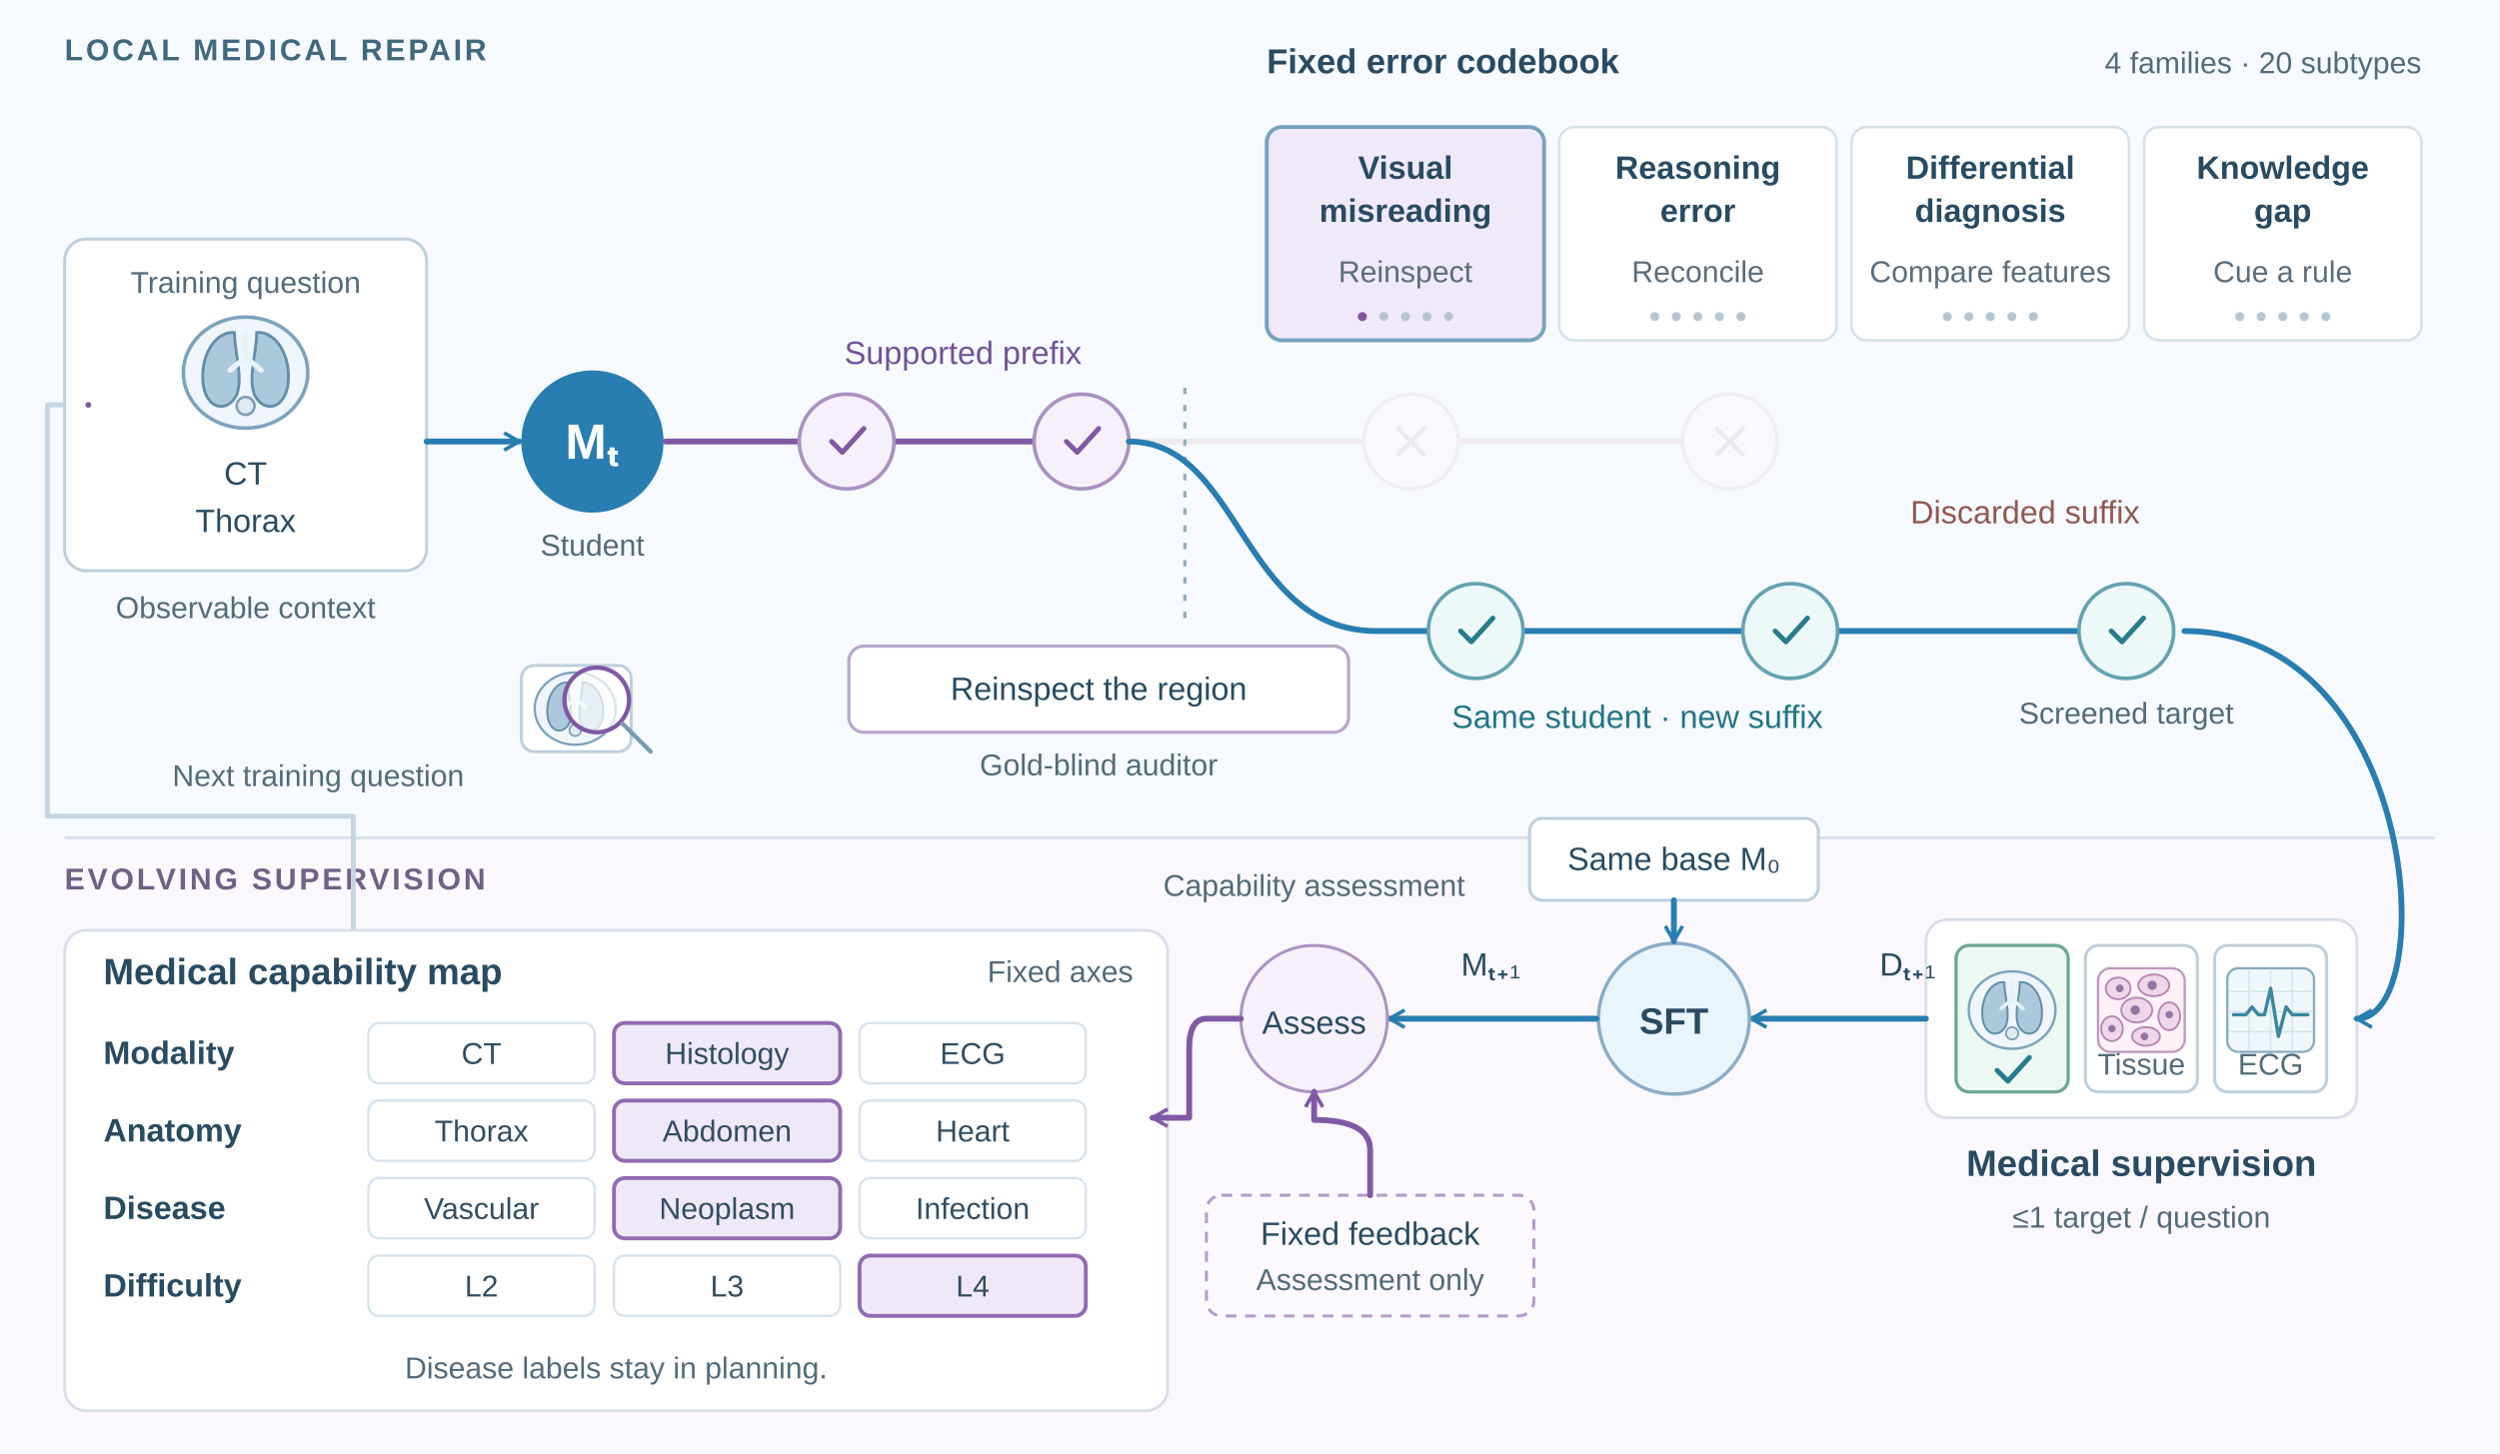
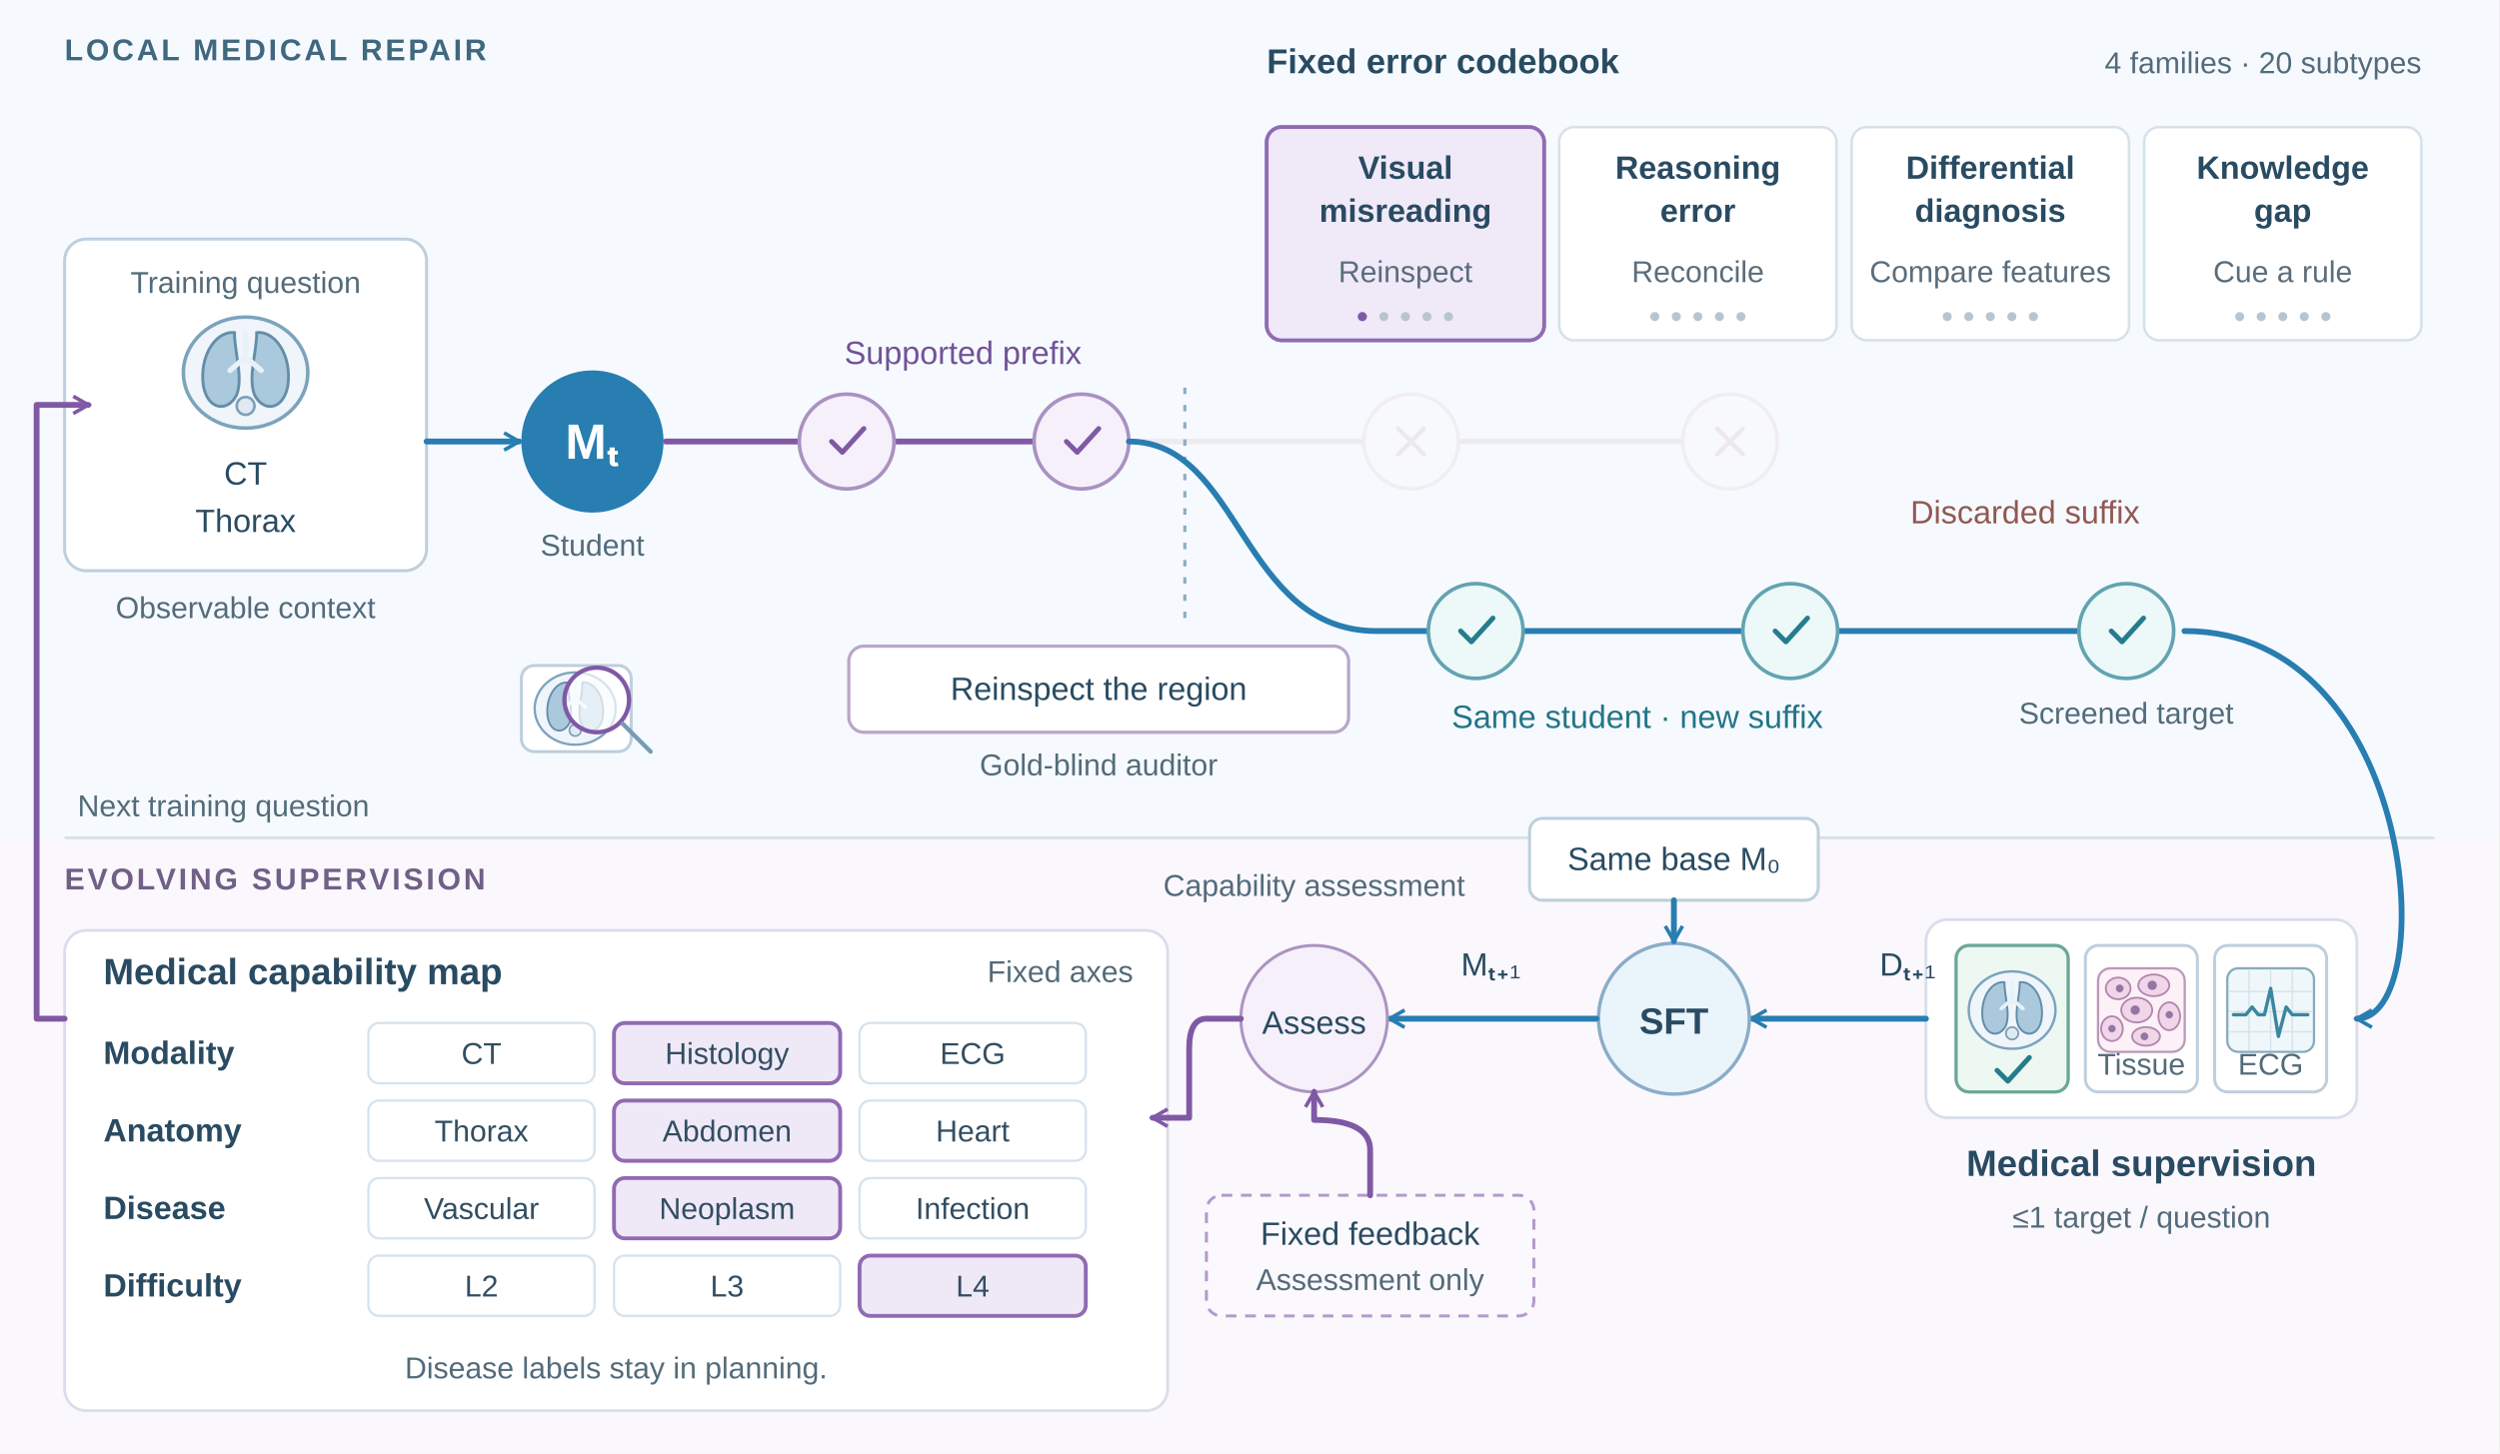
- <svg xmlns="http://www.w3.org/2000/svg" viewBox="0 0 1160 675" class="navigation-scene" role="group" aria-labelledby="scene-title scene-description" data-mobile="false">
+ <svg xmlns="http://www.w3.org/2000/svg" viewBox="0 0 1160 675" class="navigation-scene" role="img" aria-labelledby="scene-title scene-description" data-mobile="false">
  <style>
.navigation-scene{font-family:-apple-system,BlinkMacSystemFont,'Segoe UI',Arial,sans-serif;background:#fff;color:#23475d}
.navigation-scene text{font-size:16px;fill:#294b62}
.navigation-scene .small{font-size:14px;fill:#536b7a}
.navigation-scene .section-label{font-size:14px;letter-spacing:1.3px;font-weight:650;fill:#40687e}
.navigation-scene .title{font-size:17px;font-weight:650;fill:#294b62}
.navigation-scene .white{fill:#fff;font-size:23px;font-weight:600}
.navigation-scene .good-label{fill:#725297;font-size:15px}
.navigation-scene .repair-label{fill:#227487;font-size:15px}
.navigation-scene .bad-label{fill:#925851;font-size:15px}
.navigation-scene .base{font-size:15px;fill:#294b62}
.navigation-scene .book-title{font-size:16px;font-weight:650}
.navigation-scene .family-name{font-size:15px;font-weight:600}
.navigation-scene .family-operation{font-size:14px;fill:#5a6d7c}
.navigation-scene .axis-label{font-size:15px;font-weight:600}
.navigation-scene .tag-text{font-size:14px;fill:#324e62}
.navigation-scene .route{stroke:#c5d5e1;stroke-width:2.3;stroke-linecap:round;stroke-linejoin:round}
.navigation-scene .draw-blue{stroke:#287db1;stroke-width:2.7}.navigation-scene .draw-violet{stroke:#8059a5;stroke-width:2.7}
.navigation-scene .draw-red{stroke:#bd7b72;stroke-width:2.5}.navigation-scene .rollback{stroke:#b58176;stroke-dasharray:5 6}
.navigation-scene .node{stroke:#becfdd;stroke-width:1.7;fill:#fff}.navigation-scene .node.good{stroke:#aa91c1;fill:#f5f0fa}
.navigation-scene .node.bad{stroke:#cb9c94;fill:#fcf1ee}.navigation-scene .node.repaired{stroke:#63a3b1;fill:#edf8f8}
.navigation-scene .check{fill:none;stroke:#267c8c;stroke-width:2.3;stroke-linecap:round;stroke-linejoin:round}
.navigation-scene .node.good+.check{stroke:#8059a5}.navigation-scene .cross{stroke:#b36e65;stroke-width:2;stroke-linecap:round}
.navigation-scene .local-region{fill:#f6faff}.navigation-scene .supervision-region{fill:#faf7fd}
.navigation-scene .outer-label{fill:#716086}.navigation-scene .panel{fill:#fff;stroke:#d8deea;stroke-width:1.3}.navigation-scene .plain{fill:#fff;stroke:#becfdd;stroke-width:1.4}
.navigation-scene .family-card{fill:#fff;stroke:#d6e1e9;stroke-width:1.2}.navigation-scene .family-active{fill:#f0e9f8;stroke:#9369b4;stroke-width:1.7}
.navigation-scene .family-control{cursor:pointer;outline:none}.navigation-scene .family-control:focus .family-card{stroke:#326f9e;stroke-width:3}
.navigation-scene .family-selected{stroke:#75a3be;stroke-width:1.8}.navigation-scene .family-control:hover .family-card{stroke:#7a58a0}
.navigation-scene .action-line{fill:none;stroke:#769cb4;stroke-width:2;stroke-linecap:round;stroke-linejoin:round}
.navigation-scene .action-cue{fill:#f1eaf8;stroke:#9574b0;stroke-width:1.5}.navigation-scene .action-dash{stroke-dasharray:3 4}
.navigation-scene .action-label{font-size:14px;fill:#4f6577}
.navigation-scene .action-accent{fill:#e6f3f5;stroke:#4d95a5;stroke-width:1.7}
.navigation-scene .subtype-dot{fill:#b6c5d2}.navigation-scene .active-subtype{fill:#8059a5}
.navigation-scene .tag-chip{fill:#fff;stroke:#d7e3ed;stroke-width:1.1}.navigation-scene .tag-focus{fill:#e5f1fa;stroke:#5999c0;stroke-width:1.8}
+ .navigation-scene .tag-focus-next{fill:#efe9f7;stroke:#916ab3;stroke-width:1.8}
.navigation-scene .hint-shape{fill:#fff;stroke:#b8a7ca;stroke-width:1.5}.navigation-scene .sft{fill:#eaf4fb;stroke:#8aadc7;stroke-width:1.6}
.navigation-scene .feedback-shape{fill:#f5f0f9;stroke:#ac93c2;stroke-width:1.4}.navigation-scene .feedback-bank{fill:#fbf9fd;stroke:#b49aca;stroke-width:1.4;stroke-dasharray:5 4}
.navigation-scene .active-target{fill:#edf8f3;stroke:#6da797;stroke-width:1.5}.navigation-scene .ring{fill:none;stroke:#b97c70;stroke-width:1.8;stroke-dasharray:4 5}
.navigation-scene .boundary{stroke:#90aec2;stroke-width:1.5;stroke-dasharray:3 5}.navigation-scene .divider{stroke:#d8dfea;stroke-width:1.3}
.navigation-scene .fresh-route{stroke:#a6bfce;stroke-dasharray:5 7}.navigation-scene .marker-blue{fill:#287db1}.navigation-scene .marker-violet{fill:#8059a5}
</style>
  <defs>
    <marker id="arrow-blue" viewBox="0 0 10 10" refX="8" refY="5" markerWidth="10" markerHeight="10" markerUnits="userSpaceOnUse" orient="auto">
      <path d="M1 1L8 5L1 9" fill="none" stroke="#287db1" stroke-width="1.7" />
    </marker>
    <marker id="arrow-violet" viewBox="0 0 10 10" refX="8" refY="5" markerWidth="10" markerHeight="10" markerUnits="userSpaceOnUse" orient="auto">
      <path d="M1 1L8 5L1 9" fill="none" stroke="#8059a5" stroke-width="1.7" />
    </marker>
    <marker id="arrow-red" viewBox="0 0 10 10" refX="8" refY="5" markerWidth="10" markerHeight="10" markerUnits="userSpaceOnUse" orient="auto">
      <path d="M1 1L8 5L1 9" fill="none" stroke="#b58176" stroke-width="1.7" />
    </marker>
    <symbol id="medical-ct" viewBox="0 0 64 64">
      <ellipse cx="32" cy="32" rx="28" ry="25" fill="#eff5fa" stroke="#7ca3bc" stroke-width="1.6" />
      <path d="M27 14C19 13 11 24 13 38C15 49 24 50 28 42C31 34 27 23 27 14ZM37 14C45 13 53 24 51 38C49 49 40 50 36 42C33 34 37 23 37 14Z" fill="#aac9dc" stroke="#638eaa" stroke-width="1.3" />
      <path d="M32 14V27M32 25L25 31M32 25L39 31" fill="none" stroke="#e7f1f8" stroke-width="2.4" stroke-linecap="round" />
      <circle cx="32" cy="47" r="4" fill="#e0eaf2" stroke="#819fb4" stroke-width="1.2" />
    </symbol>
    <symbol id="medical-histology" viewBox="0 0 64 64">
      <rect x="4" y="5" width="56" height="54" rx="8" fill="#fbf1f6" stroke="#bc99ba" stroke-width="1.5" />
      <g fill="#efd6e8" stroke="#b585b0" stroke-width="1.2">
        <ellipse cx="17" cy="18" rx="8" ry="7" />
        <ellipse cx="40" cy="16" rx="10" ry="7" />
        <ellipse cx="29" cy="32" rx="10" ry="8" />
        <ellipse cx="50" cy="36" rx="7" ry="9" />
        <ellipse cx="13" cy="44" rx="7" ry="8" />
        <ellipse cx="35" cy="49" rx="9" ry="6" />
      </g>
      <g fill="#9674a5">
        <circle cx="18" cy="18" r="2.5" />
        <circle cx="39" cy="16" r="3" />
        <circle cx="28" cy="32" r="3" />
        <circle cx="50" cy="35" r="2.4" />
        <circle cx="13" cy="44" r="2.4" />
        <circle cx="34" cy="49" r="2.5" />
      </g>
    </symbol>
    <symbol id="medical-ecg" viewBox="0 0 64 64">
      <rect x="4" y="5" width="56" height="54" rx="7" fill="#f0f7fa" stroke="#88acbd" stroke-width="1.5" />
      <path d="M5 20H59M5 33H59M5 46H59M18 6V58M32 6V58M46 6V58" fill="none" stroke="#d5e5ec" stroke-width="1" />
      <path d="M8 35H16L20 30L24 35H28L32 18L37 49L42 30L46 35H56" fill="none" stroke="#3a879f" stroke-width="2.2" stroke-linecap="round" stroke-linejoin="round" />
    </symbol>
  </defs>
  <rect width="1160" height="389" class="local-region" />
  <rect y="389" width="1160" height="286" class="supervision-region" />
  <text x="30" y="28" class="section-label" text-anchor="start">LOCAL MEDICAL REPAIR</text>
  <path d="M30 389H1130" class="divider" />
  <text x="30" y="413" class="section-label outer-label" text-anchor="start">EVOLVING SUPERVISION</text>
-   <g id="outer-tracks">
-     <path id="target-track" d="M1014 293C1123 293 1133 473 1094 473" class="route " fill="none" opacity="1" />
+   <g id="outer-tracks" opacity="0" aria-hidden="true">
+     <path id="target-track" d="M1014 293C1123 293 1133 473 1094 473" class="route " fill="none" />
    <path id="data-track" d="M894 473H813" class="route " fill="none" />
    <path id="model-track" d="M741 473H645" class="route " fill="none" />
    <path id="feedback-track" d="M636 555V534Q636 520 610 520V507" class="route " fill="none" />
    <path id="selection-track" d="M576 473H560Q552 473 552 487V519H535" class="route " fill="none" />
-     <path id="return-track" d="M164 432V379H22V188H41" class="route " fill="none" />
+     <path id="return-track" d="M30 473H17V188H41" class="route " fill="none" />
    <path id="base-track" d="M777 418V437" class="route " fill="none" />
  </g>
  <g id="question" transform="translate(114 188)">
    <rect x="-84" y="-77" width="168" height="154" rx="10" class="plain" />
    <text x="0" y="-52" class="small" text-anchor="middle">Training question</text>
-     <g id="question-ct" opacity="1">
-       <use href="#medical-ct" x="-33" y="-48" width="66" height="66" />
-     </g>
-     <g id="question-histology" opacity="0">
-       <use href="#medical-histology" x="-33" y="-48" width="66" height="66" />
-     </g>
-     <g id="question-ecg" opacity="0">
-       <use href="#medical-ecg" x="-33" y="-48" width="66" height="66" />
-     </g>
-     <text id="context-modality" x="0" y="37" class="base" text-anchor="middle">CT</text>
-     <text id="context-anatomy" x="0" y="59" class="base" text-anchor="middle">Thorax</text>
-     <circle id="reinspection-ring" cx="12" cy="-13" r="12" class="ring" opacity="0" />
+     <g id="question-content" opacity="1">
+       <g id="question-ct" opacity="1">
+         <use href="#medical-ct" x="-33" y="-48" width="66" height="66" />
+       </g>
+       <g id="question-histology" opacity="0">
+         <use href="#medical-histology" x="-33" y="-48" width="66" height="66" />
+       </g>
+       <g id="question-ecg" opacity="0">
+         <use href="#medical-ecg" x="-33" y="-48" width="66" height="66" />
+       </g>
+       <text id="context-modality" x="0" y="37" class="base" text-anchor="middle">CT</text>
+       <text id="context-anatomy" x="0" y="59" class="base" text-anchor="middle">Thorax</text>
+       <circle id="reinspection-ring" cx="12" cy="-13" r="12" class="ring" opacity="0" />
+     </g>
  </g>
  <text x="114" y="287" class="small" text-anchor="middle">Observable context</text>
  <path id="input-path" d="M198 205H241" class="route draw-blue" fill="none" data-arrow="arrow-blue" marker-end="url(#arrow-blue)" />
  <g id="student" transform="translate(275 205)">
    <circle r="33" fill="#287db1" />
-     <text id="student-model" x="0" y="8" class="white" text-anchor="middle">Mₜ</text>
+     <text id="student-model" x="0" y="8" class="white" text-anchor="middle" opacity="1">Mₜ</text>
    <text x="0" y="53" class="small" text-anchor="middle">Student</text>
  </g>
  <g id="trace-past" opacity="1">
-     <path id="prefix-path" d="M309 205H502" class="route draw-violet" fill="none" style="stroke-dasharray: 193, 193; stroke-dashoffset: 0;" />
-     <g id="prefix-0" transform="translate(393 205)" opacity="1">
-       <circle r="22" class="node good" />
-       <path d="M-7 0l5 5 10-11" class="check" />
-     </g>
-     <g id="prefix-1" transform="translate(502 205)" opacity="1">
-       <circle r="22" class="node good" />
-       <path d="M-7 0l5 5 10-11" class="check" />
-     </g>
-     <text x="447" y="169" class="good-label" text-anchor="middle">Supported prefix</text>
+     <g id="prefix-group" opacity="1">
+       <path id="prefix-path" d="M309 205H502" class="route draw-violet" fill="none" style="stroke-dasharray: 193, 193; stroke-dashoffset: 0;" opacity="1" />
+       <g id="prefix-0" transform="translate(393 205)" opacity="1">
+         <circle r="22" class="node good" />
+         <path d="M-7 0l5 5 10-11" class="check" />
+       </g>
+       <g id="prefix-1" transform="translate(502 205)" opacity="1">
+         <circle r="22" class="node good" />
+         <path d="M-7 0l5 5 10-11" class="check" />
+       </g>
+       <text id="prefix-label" x="447" y="169" class="good-label" text-anchor="middle" opacity="1">Supported prefix</text>
+     </g>
    <g id="failed-branch" opacity="0.13">
-       <path id="wrong-path" d="M524 205H803" class="route draw-red" fill="none" style="stroke-dasharray: 279, 279; stroke-dashoffset: 0;" />
-       <g id="wrong-0" transform="translate(655 205)">
+       <path id="wrong-path" d="M524 205H803" class="route draw-red" fill="none" style="stroke-dasharray: 279, 279; stroke-dashoffset: 0;" opacity="1" />
+       <g id="wrong-0" transform="translate(655 205)" opacity="1">
        <circle r="22" class="node bad" />
        <path d="M-6-6L6 6M6-6L-6 6" class="cross" />
      </g>
-       <g id="wrong-1" transform="translate(803 205)">
+       <g id="wrong-1" transform="translate(803 205)" opacity="1">
        <circle r="22" class="node bad" />
        <path d="M-6-6L6 6M6-6L-6 6" class="cross" />
      </g>
    </g>
-     <text id="failed-label" x="940" y="243" class="bad-label" text-anchor="middle">Discarded suffix</text>
+     <text id="failed-label" x="940" y="243" class="bad-label" text-anchor="middle" opacity="1">Discarded suffix</text>
    <circle id="error-ring" cx="655" cy="205" r="30" class="ring" opacity="0" />
    <path id="diagnosis-path" d="M655 177V173H652.375V159" class="route draw-violet" fill="none" data-arrow="arrow-violet" marker-end="url(#arrow-violet)" style="stroke-dasharray: 20.625, 20.625; stroke-dashoffset: 0; marker-end: url(&quot;#arrow-violet&quot;);" opacity="0" />
    <path id="rollback-path" d="M803 230V259H550V227" class="route rollback" fill="none" data-arrow="arrow-red" marker-end="url(#arrow-red)" style="stroke-dasharray: 314, 314; stroke-dashoffset: 0; marker-end: url(&quot;#arrow-red&quot;);" opacity="0" />
    <path id="safe-boundary" d="M550 180v112" class="boundary" opacity="1" />
    <g id="new-branch" opacity="1">
-       <path id="correct-path" d="M524 205C576 205 576 293 639 293H987" class="route draw-blue" fill="none" style="stroke-dasharray: 500.174, 500.174; stroke-dashoffset: 0;" />
+       <path id="correct-path" d="M524 205C576 205 576 293 639 293H987" class="route draw-blue" fill="none" style="stroke-dasharray: 500.174, 500.174; stroke-dashoffset: 0;" opacity="1" />
      <g id="corrected-0" transform="translate(685 293)" opacity="1">
        <circle r="22" class="node repaired" />
        <path d="M-7 0l5 5 10-11" class="check" />
      </g>
      <g id="corrected-1" transform="translate(831 293)" opacity="1">
        <circle r="22" class="node repaired" />
        <path d="M-7 0l5 5 10-11" class="check" />
      </g>
-       <g id="corrected-2" transform="translate(987 293)" opacity="1">
-         <circle r="22" class="node repaired" />
-         <g id="screen-check" opacity="1">
-           <path d="M-7 0l5 5 10-11" class="check" />
+       <g id="candidate-target" opacity="1">
+         <g id="corrected-2" transform="translate(987 293)" opacity="1">
+           <circle r="22" class="node repaired" />
+           <g id="screen-check" opacity="1">
+             <path d="M-7 0l5 5 10-11" class="check" />
+           </g>
        </g>
-       </g>
-     </g>
-     <text x="760" y="338" class="repair-label" text-anchor="middle">Same student · new suffix</text>
-     <text id="target-status-label" x="987" y="336" class="small" text-anchor="middle">Screened target</text>
+         <text id="target-status-label" x="987" y="336" class="small" text-anchor="middle">Screened target</text>
+       </g>
+     </g>
+     <g id="repair-caption" opacity="1">
+       <text x="760" y="338" class="repair-label" text-anchor="middle">Same student · new suffix</text>
+     </g>
  </g>
  <g id="trace-fresh" opacity="0">
    <path id="fresh-path" d="M309 205H820" class="route fresh-route" fill="none" />
    <g id="fresh-result" transform="translate(849 205)">
      <circle r="22" class="node " />
      <text x="0" y="8" class="title" text-anchor="middle">?</text>
    </g>
    <text x="447" y="169" class="good-label" text-anchor="middle">Fresh rollout</text>
    <text x="940" y="243" class="small" text-anchor="middle">Diagnose the new rollout independently</text>
  </g>
-   <g id="case-action" transform="translate(290 329)" opacity="1">
+   <g id="case-action" opacity="1" transform="translate(290 329)">
    <g id="action-visual" opacity="1">
      <rect x="-48" y="-20" width="51" height="40" rx="6" class="plain" />
      <use href="#medical-ct" x="-44.5" y="-21.5" width="43" height="43" />
      <g id="action-lens" transform="translate(-28 -9.797174393178826e-16)">
        <circle cx="15" cy="-4" r="15" fill="#fff" fill-opacity=".7" stroke="#8059a5" stroke-width="2" />
        <path d="M27 7l13 13" class="action-line" />
      </g>
    </g>
    <g id="action-reasoning" opacity="0">
      <g id="evidence-left" transform="translate(5 0)">
        <rect x="-67" y="-20" width="39" height="40" rx="5" class="plain" />
        <path d="M-60 -11h24M-60 0h14M-60 11h24" class="action-line" />
      </g>
      <g id="evidence-right" transform="translate(-5 0)">
        <rect x="28" y="-20" width="39" height="40" rx="5" class="plain" />
        <path d="M35 -11h24M35 0h14M35 11h24" class="action-line" />
      </g>
      <g id="evidence-conflict" opacity="0">
        <path d="M-6-8L6 8M6-8L-6 8" class="cross" />
      </g>
      <g id="evidence-joined" opacity="1">
        <path d="M-24 0H-14M14 0H24" class="action-line" />
        <circle r="12" class="action-accent" />
        <path d="M-7 0l5 5 10-11" class="check" />
      </g>
    </g>
    <g id="action-differential" opacity="0">
      <g id="comparison-left">
        <rect x="-66" y="-20" width="48" height="40" rx="5" class="plain" />
        <text x="-42" y="-3" class="action-label" text-anchor="middle">A</text>
        <path d="M-58 6h32M-58 14h19" class="action-line" />
      </g>
      <g id="comparison-right">
        <rect x="18" y="-20" width="48" height="40" rx="5" class="plain" />
        <text x="42" y="-3" class="action-label" text-anchor="middle">B</text>
        <path d="M26 6h19M26 14h32" class="action-line" />
      </g>
      <g id="comparison-guide" opacity="1" transform="translate(0 0)">
        <path d="M-66 3H66M-66 17H66" fill="none" stroke="#8059a5" stroke-width="1.6" stroke-dasharray="4 4" />
        <path d="M-12 0H12M-12 0l5-5M-12 0l5 5M12 0l-5-5M12 0l-5 5" class="action-line" />
      </g>
    </g>
    <g id="action-knowledge" opacity="0">
      <g id="rule-placeholder" opacity="0">
        <rect x="-67" y="-20" width="63" height="40" rx="5" class="plain action-dash" />
        <text x="-35" y="7" class="action-label" text-anchor="middle">?</text>
      </g>
      <g id="rule-category" opacity="1" transform="translate(0 0)">
        <rect x="-67" y="-20" width="63" height="40" rx="5" class="action-cue" />
        <text x="-35" y="7" class="action-label" text-anchor="middle">Rule</text>
      </g>
      <path d="M3 0H34" class="action-line action-dash" />
      <circle cx="51" cy="0" r="20" class="plain" />
      <g id="rule-linked" opacity="1">
        <path d="M3 0H31" class="action-line" />
        <g transform="translate(51 0)">
          <path d="M-7 0l5 5 10-11" class="check" />
        </g>
      </g>
    </g>
  </g>
  <g id="error-codebook">
    <rect x="583" y="16" width="546" height="28" class="local-region" />
    <text x="588" y="34" class="book-title" text-anchor="start">Fixed error codebook</text>
    <text x="1124" y="34" class="small" text-anchor="end">4 families · 20 subtypes</text>
-     <g id="error-family-0" class="family-control" data-case="0" role="button" tabindex="0" aria-pressed="true" aria-label="Play Case 1: Visual misreading">
-       <rect id="error-card-0" x="588" y="59" width="128.75" height="99" rx="7" class="family-card family-selected family-active" />
+     <g id="error-family-0" class="family-control" data-case="0" aria-pressed="true" aria-label="Play case 1: visual misreading">
+       <rect id="error-card-0" x="588" y="59" width="128.75" height="99" rx="7" class="family-card family-selected" />
+       <rect id="diagnosis-highlight-0" x="588" y="59" width="128.75" height="99" rx="7" class="family-active" opacity="1" pointer-events="none" />
      <text x="652.375" y="83" class="family-name" text-anchor="middle">Visual</text>
      <text x="652.375" y="103" class="family-name" text-anchor="middle">misreading</text>
      <text x="652.375" y="131" class="family-operation" text-anchor="middle">Reinspect</text>
-       <circle id="subtype-0-0" cx="632.375" cy="147" r="2.1" class="subtype-dot active-subtype" />
+       <circle id="subtype-0-0" cx="632.375" cy="147" r="2.1" class="subtype-dot" />
      <circle id="subtype-0-1" cx="642.375" cy="147" r="2.1" class="subtype-dot" />
      <circle id="subtype-0-2" cx="652.375" cy="147" r="2.1" class="subtype-dot" />
      <circle id="subtype-0-3" cx="662.375" cy="147" r="2.1" class="subtype-dot" />
      <circle id="subtype-0-4" cx="672.375" cy="147" r="2.1" class="subtype-dot" />
-     </g>
-     <g id="error-family-1" class="family-control" data-case="1" role="button" tabindex="0" aria-pressed="false" aria-label="Play Case 2: Reasoning error">
+       <circle id="active-subtype-0" cx="632.375" cy="147" r="2.1" class="active-subtype" opacity="1" pointer-events="none" />
+     </g>
+     <g id="error-family-1" class="family-control" data-case="1" aria-pressed="false" aria-label="Play case 2: reasoning error">
      <rect id="error-card-1" x="723.75" y="59" width="128.75" height="99" rx="7" class="family-card" />
+       <rect id="diagnosis-highlight-1" x="723.75" y="59" width="128.75" height="99" rx="7" class="family-active" opacity="0" pointer-events="none" />
      <text x="788.125" y="83" class="family-name" text-anchor="middle">Reasoning</text>
      <text x="788.125" y="103" class="family-name" text-anchor="middle">error</text>
      <text x="788.125" y="131" class="family-operation" text-anchor="middle">Reconcile</text>
      <circle id="subtype-1-0" cx="768.125" cy="147" r="2.1" class="subtype-dot" />
      <circle id="subtype-1-1" cx="778.125" cy="147" r="2.1" class="subtype-dot" />
      <circle id="subtype-1-2" cx="788.125" cy="147" r="2.1" class="subtype-dot" />
      <circle id="subtype-1-3" cx="798.125" cy="147" r="2.1" class="subtype-dot" />
      <circle id="subtype-1-4" cx="808.125" cy="147" r="2.1" class="subtype-dot" />
-     </g>
-     <g id="error-family-2" class="family-control" data-case="2" role="button" tabindex="0" aria-pressed="false" aria-label="Play Case 3: Differential diagnosis error">
+       <circle id="active-subtype-1" cx="778.125" cy="147" r="2.1" class="active-subtype" opacity="0" pointer-events="none" />
+     </g>
+     <g id="error-family-2" class="family-control" data-case="2" aria-pressed="false" aria-label="Play case 3: differential diagnosis error">
      <rect id="error-card-2" x="859.5" y="59" width="128.75" height="99" rx="7" class="family-card" />
+       <rect id="diagnosis-highlight-2" x="859.5" y="59" width="128.75" height="99" rx="7" class="family-active" opacity="0" pointer-events="none" />
      <text x="923.875" y="83" class="family-name" text-anchor="middle">Differential</text>
      <text x="923.875" y="103" class="family-name" text-anchor="middle">diagnosis</text>
      <text x="923.875" y="131" class="family-operation" text-anchor="middle">Compare features</text>
      <circle id="subtype-2-0" cx="903.875" cy="147" r="2.1" class="subtype-dot" />
      <circle id="subtype-2-1" cx="913.875" cy="147" r="2.1" class="subtype-dot" />
      <circle id="subtype-2-2" cx="923.875" cy="147" r="2.1" class="subtype-dot" />
      <circle id="subtype-2-3" cx="933.875" cy="147" r="2.1" class="subtype-dot" />
      <circle id="subtype-2-4" cx="943.875" cy="147" r="2.1" class="subtype-dot" />
-     </g>
-     <g id="error-family-3" class="family-control" data-case="3" role="button" tabindex="0" aria-pressed="false" aria-label="Play Case 4: Knowledge gap">
+       <circle id="active-subtype-2" cx="913.875" cy="147" r="2.1" class="active-subtype" opacity="0" pointer-events="none" />
+     </g>
+     <g id="error-family-3" class="family-control" data-case="3" aria-pressed="false" aria-label="Play case 4: knowledge gap">
      <rect id="error-card-3" x="995.25" y="59" width="128.75" height="99" rx="7" class="family-card" />
+       <rect id="diagnosis-highlight-3" x="995.25" y="59" width="128.75" height="99" rx="7" class="family-active" opacity="0" pointer-events="none" />
      <text x="1059.625" y="83" class="family-name" text-anchor="middle">Knowledge</text>
      <text x="1059.625" y="103" class="family-name" text-anchor="middle">gap</text>
      <text x="1059.625" y="131" class="family-operation" text-anchor="middle">Cue a rule</text>
      <circle id="subtype-3-0" cx="1039.625" cy="147" r="2.1" class="subtype-dot" />
      <circle id="subtype-3-1" cx="1049.625" cy="147" r="2.1" class="subtype-dot" />
      <circle id="subtype-3-2" cx="1059.625" cy="147" r="2.1" class="subtype-dot" />
      <circle id="subtype-3-3" cx="1069.625" cy="147" r="2.1" class="subtype-dot" />
      <circle id="subtype-3-4" cx="1079.625" cy="147" r="2.1" class="subtype-dot" />
-     </g>
-   </g>
-   <g id="hint" transform="translate(510 320)">
+       <circle id="active-subtype-3" cx="1049.625" cy="147" r="2.1" class="active-subtype" opacity="0" pointer-events="none" />
+     </g>
+   </g>
+   <g id="hint" opacity="1" transform="translate(510 320)">
    <rect id="hint-box" x="-116" y="-20" width="232" height="40" rx="7" class="hint-shape" style="fill: rgb(255, 255, 255);" />
    <text id="hint-operation" x="0" y="5" class="base" text-anchor="middle">Reinspect the region</text>
    <text x="0" y="40" class="small" text-anchor="middle">Gold-blind auditor</text>
  </g>
  <path id="hint-path" d="M510 299C510 272 550 264 550 229" class="route draw-violet" fill="none" data-arrow="arrow-violet" marker-end="url(#arrow-violet)" style="stroke-dasharray: 83.214, 83.214; stroke-dashoffset: 0; marker-end: url(&quot;#arrow-violet&quot;);" opacity="0" />
-   <g id="dataset" transform="translate(994 473)">
-     <rect x="-100" y="-46" width="200" height="92" rx="10" class="panel" />
-     <g transform="translate(-60 0)">
-       <rect x="-26" y="-34" width="52" height="68" rx="6" class="plain" />
-       <use href="#medical-ct" x="-23" y="-27" width="46" height="46" />
-       <text x="0" y="26" class="small" text-anchor="middle">CT</text>
-     </g>
-     <g transform="translate(0 0)">
-       <rect x="-26" y="-34" width="52" height="68" rx="6" class="plain" />
-       <use href="#medical-histology" x="-23" y="-27" width="46" height="46" />
-       <text x="0" y="26" class="small" text-anchor="middle">Tissue</text>
-     </g>
-     <g transform="translate(60 0)">
-       <rect x="-26" y="-34" width="52" height="68" rx="6" class="plain" />
-       <use href="#medical-ecg" x="-23" y="-27" width="46" height="46" />
-       <text x="0" y="26" class="small" text-anchor="middle">ECG</text>
-     </g>
-     <g id="new-target" transform="translate(-60 0)" opacity="1">
-       <rect x="-26" y="-34" width="52" height="68" rx="6" class="active-target" />
-       <use id="target-medical-icon" href="#medical-ct" x="-23" y="-27" width="46" height="46" />
-       <g transform="translate(0 24)">
-         <path d="M-7 0l5 5 10-11" class="check" />
-       </g>
-     </g>
-   </g>
-   <text x="994" y="546" class="title" text-anchor="middle">Medical supervision</text>
-   <text x="994" y="570" class="small" text-anchor="middle">≤1 target / question</text>
-   <path id="target-path" d="M1014 293C1123 293 1133 473 1094 473" class="route draw-blue" fill="none" data-arrow="arrow-blue" marker-end="url(#arrow-blue)" opacity="1" style="stroke-dasharray: 241.407, 241.407; stroke-dashoffset: 0; marker-end: url(&quot;#arrow-blue&quot;);" />
-   <path id="data-path" d="M894 473H813" class="route draw-blue" fill="none" data-arrow="arrow-blue" marker-end="url(#arrow-blue)" style="stroke-dasharray: 81, 81; stroke-dashoffset: 0; marker-end: url(&quot;#arrow-blue&quot;);" />
-   <text x="885.5" y="453" class="base" text-anchor="middle">Dₜ₊₁</text>
-   <g id="training" transform="translate(777 473)">
-     <circle r="35" class="sft" />
-     <text x="0" y="7" class="title" text-anchor="middle">SFT</text>
-   </g>
-   <g id="base-model" transform="translate(777 399)">
-     <rect x="-67" y="-19" width="134" height="38" rx="6" class="plain" />
-     <text x="0" y="5" class="base" text-anchor="middle">Same base M₀</text>
-   </g>
-   <path id="base-path" d="M777 418V437" class="route draw-blue" fill="none" data-arrow="arrow-blue" marker-end="url(#arrow-blue)" style="stroke-dasharray: 19, 19; stroke-dashoffset: 0; marker-end: url(&quot;#arrow-blue&quot;);" />
-   <path id="model-path" d="M741 473H645" class="route draw-blue" fill="none" data-arrow="arrow-blue" marker-end="url(#arrow-blue)" style="stroke-dasharray: 96, 96; stroke-dashoffset: 0; marker-end: url(&quot;#arrow-blue&quot;);" />
-   <text x="692" y="453" class="base" text-anchor="middle">Mₜ₊₁</text>
-   <g id="evaluation" transform="translate(610 473)">
-     <circle r="34" class="feedback-shape" />
-     <text x="0" y="7" class="base" text-anchor="middle">Assess</text>
-     <text x="0" y="-57" class="small" text-anchor="middle">Capability assessment</text>
-   </g>
-   <g id="feedback" transform="translate(636 583)">
-     <rect x="-76" y="-28" width="152" height="56" rx="7" class="feedback-bank" />
-     <text x="0" y="-5" class="base" text-anchor="middle">Fixed feedback</text>
-     <text x="0" y="16" class="small" text-anchor="middle">Assessment only</text>
-   </g>
-   <path id="feedback-path" d="M636 555V534Q636 520 610 520V507" class="route draw-violet" fill="none" data-arrow="arrow-violet" marker-end="url(#arrow-violet)" style="stroke-dasharray: 67.044, 67.044; stroke-dashoffset: 0; marker-end: url(&quot;#arrow-violet&quot;);" />
+   <g id="dataset-stage" opacity="1">
+     <g id="dataset" transform="translate(994 473)">
+       <rect x="-100" y="-46" width="200" height="92" rx="10" class="panel" />
+       <g transform="translate(-60 0)">
+         <rect x="-26" y="-34" width="52" height="68" rx="6" class="plain" />
+         <use href="#medical-ct" x="-23" y="-27" width="46" height="46" />
+         <text x="0" y="26" class="small" text-anchor="middle">CT</text>
+       </g>
+       <g transform="translate(0 0)">
+         <rect x="-26" y="-34" width="52" height="68" rx="6" class="plain" />
+         <use href="#medical-histology" x="-23" y="-27" width="46" height="46" />
+         <text x="0" y="26" class="small" text-anchor="middle">Tissue</text>
+       </g>
+       <g transform="translate(60 0)">
+         <rect x="-26" y="-34" width="52" height="68" rx="6" class="plain" />
+         <use href="#medical-ecg" x="-23" y="-27" width="46" height="46" />
+         <text x="0" y="26" class="small" text-anchor="middle">ECG</text>
+       </g>
+       <g id="new-target" transform="translate(-60 0)" opacity="1">
+         <rect x="-26" y="-34" width="52" height="68" rx="6" class="active-target" />
+         <use id="target-medical-icon" href="#medical-ct" x="-23" y="-27" width="46" height="46" />
+         <g transform="translate(0 24)">
+           <path d="M-7 0l5 5 10-11" class="check" />
+         </g>
+       </g>
+     </g>
+     <text x="994" y="546" class="title" text-anchor="middle">Medical supervision</text>
+     <text x="994" y="570" class="small" text-anchor="middle">≤1 target / question</text>
+   </g>
+   <path id="target-path" d="M1014 293C1123 293 1133 473 1094 473" class="route draw-blue" fill="none" data-arrow="arrow-blue" marker-end="url(#arrow-blue)" style="stroke-dasharray: 241.407, 241.407; stroke-dashoffset: 0; marker-end: url(&quot;#arrow-blue&quot;);" opacity="1" />
+   <path id="data-path" d="M894 473H813" class="route draw-blue" fill="none" data-arrow="arrow-blue" marker-end="url(#arrow-blue)" style="stroke-dasharray: 81, 81; stroke-dashoffset: 0; marker-end: url(&quot;#arrow-blue&quot;);" opacity="1" />
+   <text id="dataset-output-label" x="885.5" y="453" class="base" text-anchor="middle" opacity="1">Dₜ₊₁</text>
+   <g id="training-stage" opacity="1">
+     <g id="training" transform="translate(777 473)">
+       <circle r="35" class="sft" />
+       <text x="0" y="7" class="title" text-anchor="middle">SFT</text>
+     </g>
+     <g id="base-model" transform="translate(777 399)">
+       <rect x="-67" y="-19" width="134" height="38" rx="6" class="plain" />
+       <text x="0" y="5" class="base" text-anchor="middle">Same base M₀</text>
+     </g>
+   </g>
+   <path id="base-path" d="M777 418V437" class="route draw-blue" fill="none" data-arrow="arrow-blue" marker-end="url(#arrow-blue)" style="stroke-dasharray: 19, 19; stroke-dashoffset: 0; marker-end: url(&quot;#arrow-blue&quot;);" opacity="1" />
+   <path id="model-path" d="M741 473H645" class="route draw-blue" fill="none" data-arrow="arrow-blue" marker-end="url(#arrow-blue)" style="stroke-dasharray: 96, 96; stroke-dashoffset: 0; marker-end: url(&quot;#arrow-blue&quot;);" opacity="1" />
+   <text id="model-output-label" x="692" y="453" class="base" text-anchor="middle" opacity="1">Mₜ₊₁</text>
+   <g id="evaluation-stage" opacity="1">
+     <g id="evaluation" transform="translate(610 473)">
+       <circle r="34" class="feedback-shape" />
+       <text x="0" y="7" class="base" text-anchor="middle">Assess</text>
+       <text x="0" y="-57" class="small" text-anchor="middle">Capability assessment</text>
+     </g>
+   </g>
+   <g id="feedback-stage" opacity="1">
+     <g id="feedback" transform="translate(636 583)">
+       <rect x="-76" y="-28" width="152" height="56" rx="7" class="feedback-bank" />
+       <text x="0" y="-5" class="base" text-anchor="middle">Fixed feedback</text>
+       <text x="0" y="16" class="small" text-anchor="middle">Assessment only</text>
+     </g>
+   </g>
+   <path id="feedback-path" d="M636 555V534Q636 520 610 520V507" class="route draw-violet" fill="none" data-arrow="arrow-violet" marker-end="url(#arrow-violet)" style="stroke-dasharray: 67.044, 67.044; stroke-dashoffset: 0; marker-end: url(&quot;#arrow-violet&quot;);" opacity="1" />
  <g id="capability-map">
    <rect x="30" y="432" width="512" height="223" rx="10" class="panel" />
    <text x="48" y="457" class="title" text-anchor="start">Medical capability map</text>
    <text x="526" y="456" class="small" text-anchor="end">Fixed axes</text>
    <g class="tag-row">
      <text x="48" y="494" class="axis-label" text-anchor="start">Modality</text>
      <rect x="171" y="475" width="105" height="28" rx="5" class="tag-chip" />
      <rect x="285" y="475" width="105" height="28" rx="5" class="tag-chip" />
      <rect x="399" y="475" width="105" height="28" rx="5" class="tag-chip" />
-       <rect id="tag-focus-0" x="285" y="475" width="105" height="28" rx="5" class="tag-focus" style="fill: rgb(239, 233, 247); stroke: rgb(145, 106, 179);" />
+       <rect id="tag-focus-0" x="171" y="475" width="105" height="28" rx="5" class="tag-focus" opacity="0" />
+       <rect id="tag-focus-next-0" x="285" y="475" width="105" height="28" rx="5" class="tag-focus-next" opacity="1" />
      <text x="223.5" y="494" class="tag-text" text-anchor="middle">CT</text>
      <text x="337.5" y="494" class="tag-text" text-anchor="middle">Histology</text>
      <text x="451.5" y="494" class="tag-text" text-anchor="middle">ECG</text>
    </g>
    <g class="tag-row">
      <text x="48" y="530" class="axis-label" text-anchor="start">Anatomy</text>
      <rect x="171" y="511" width="105" height="28" rx="5" class="tag-chip" />
      <rect x="285" y="511" width="105" height="28" rx="5" class="tag-chip" />
      <rect x="399" y="511" width="105" height="28" rx="5" class="tag-chip" />
-       <rect id="tag-focus-1" x="285" y="511" width="105" height="28" rx="5" class="tag-focus" style="fill: rgb(239, 233, 247); stroke: rgb(145, 106, 179);" />
+       <rect id="tag-focus-1" x="171" y="511" width="105" height="28" rx="5" class="tag-focus" opacity="0" />
+       <rect id="tag-focus-next-1" x="285" y="511" width="105" height="28" rx="5" class="tag-focus-next" opacity="1" />
      <text x="223.5" y="530" class="tag-text" text-anchor="middle">Thorax</text>
      <text x="337.5" y="530" class="tag-text" text-anchor="middle">Abdomen</text>
      <text x="451.5" y="530" class="tag-text" text-anchor="middle">Heart</text>
    </g>
    <g class="tag-row">
      <text x="48" y="566" class="axis-label" text-anchor="start">Disease</text>
      <rect x="171" y="547" width="105" height="28" rx="5" class="tag-chip" />
      <rect x="285" y="547" width="105" height="28" rx="5" class="tag-chip" />
      <rect x="399" y="547" width="105" height="28" rx="5" class="tag-chip" />
-       <rect id="tag-focus-2" x="285" y="547" width="105" height="28" rx="5" class="tag-focus" style="fill: rgb(239, 233, 247); stroke: rgb(145, 106, 179);" />
+       <rect id="tag-focus-2" x="171" y="547" width="105" height="28" rx="5" class="tag-focus" opacity="0" />
+       <rect id="tag-focus-next-2" x="285" y="547" width="105" height="28" rx="5" class="tag-focus-next" opacity="1" />
      <text x="223.5" y="566" class="tag-text" text-anchor="middle">Vascular</text>
      <text x="337.5" y="566" class="tag-text" text-anchor="middle">Neoplasm</text>
      <text x="451.5" y="566" class="tag-text" text-anchor="middle">Infection</text>
    </g>
    <g class="tag-row">
      <text x="48" y="602" class="axis-label" text-anchor="start">Difficulty</text>
      <rect x="171" y="583" width="105" height="28" rx="5" class="tag-chip" />
      <rect x="285" y="583" width="105" height="28" rx="5" class="tag-chip" />
      <rect x="399" y="583" width="105" height="28" rx="5" class="tag-chip" />
-       <rect id="tag-focus-3" x="399" y="583" width="105" height="28" rx="5" class="tag-focus" style="fill: rgb(239, 233, 247); stroke: rgb(145, 106, 179);" />
+       <rect id="tag-focus-3" x="285" y="583" width="105" height="28" rx="5" class="tag-focus" opacity="0" />
+       <rect id="tag-focus-next-3" x="399" y="583" width="105" height="28" rx="5" class="tag-focus-next" opacity="1" />
      <text x="223.5" y="602" class="tag-text" text-anchor="middle">L2</text>
      <text x="337.5" y="602" class="tag-text" text-anchor="middle">L3</text>
      <text x="451.5" y="602" class="tag-text" text-anchor="middle">L4</text>
    </g>
    <text x="286" y="640" class="small" text-anchor="middle">Disease labels stay in planning.</text>
  </g>
-   <path id="selection-path" d="M576 473H560Q552 473 552 487V519H535" class="route draw-violet" fill="none" data-arrow="arrow-violet" marker-end="url(#arrow-violet)" style="stroke-dasharray: 83.119, 83.119; stroke-dashoffset: 0; marker-end: url(&quot;#arrow-violet&quot;);" />
-   <path id="return-path" d="M164 432V379H22V188H41" class="route draw-violet" fill="none" data-arrow="arrow-violet" marker-end="url(#arrow-violet)" style="stroke-dasharray: 405, 405; stroke-dashoffset: 405; marker-end: none;" />
-   <text x="80" y="365" class="small" text-anchor="start">Next training question</text>
+   <path id="selection-path" d="M576 473H560Q552 473 552 487V519H535" class="route draw-violet" fill="none" data-arrow="arrow-violet" marker-end="url(#arrow-violet)" style="stroke-dasharray: 83.119, 83.119; stroke-dashoffset: 0; marker-end: url(&quot;#arrow-violet&quot;);" opacity="1" />
+   <path id="return-path" d="M30 473H17V188H41" class="route draw-violet" fill="none" data-arrow="arrow-violet" marker-end="url(#arrow-violet)" style="stroke-dasharray: 322, 322; stroke-dashoffset: 0; marker-end: url(&quot;#arrow-violet&quot;);" opacity="1" />
+   <g id="next-question-label" opacity="1">
+     <text x="36" y="379" class="small" text-anchor="start">Next training question</text>
+   </g>
  <g id="repair-packet" transform="translate(1094 473)" opacity="0">
    <rect x="-16" y="-18" width="32" height="36" rx="4" class="active-target" />
    <use id="repair-packet-icon" href="#medical-ct" x="-14" y="-16" width="28" height="28" />
    <path d="M4 6l3 3 5-6" class="check" />
  </g>
  <circle id="learning-packet" r="5" class="marker-blue" transform="translate(645 473)" opacity="0" />
  <circle id="base-packet" r="5" class="marker-blue" transform="translate(777 437)" opacity="0" />
  <circle id="feedback-packet" r="5" class="marker-violet" transform="translate(535 519)" opacity="0" />
-   <g id="question-packet" transform="translate(164 432)" opacity="0">
+   <g id="question-packet" transform="translate(17.00001 345.0784)" opacity="0">
    <use id="question-packet-icon" href="#medical-histology" x="-15.5" y="-15.5" width="31" height="31" />
  </g>
  <circle id="rollback-packet" r="4" fill="#b58176" transform="translate(550 227)" opacity="0" />
</svg>
